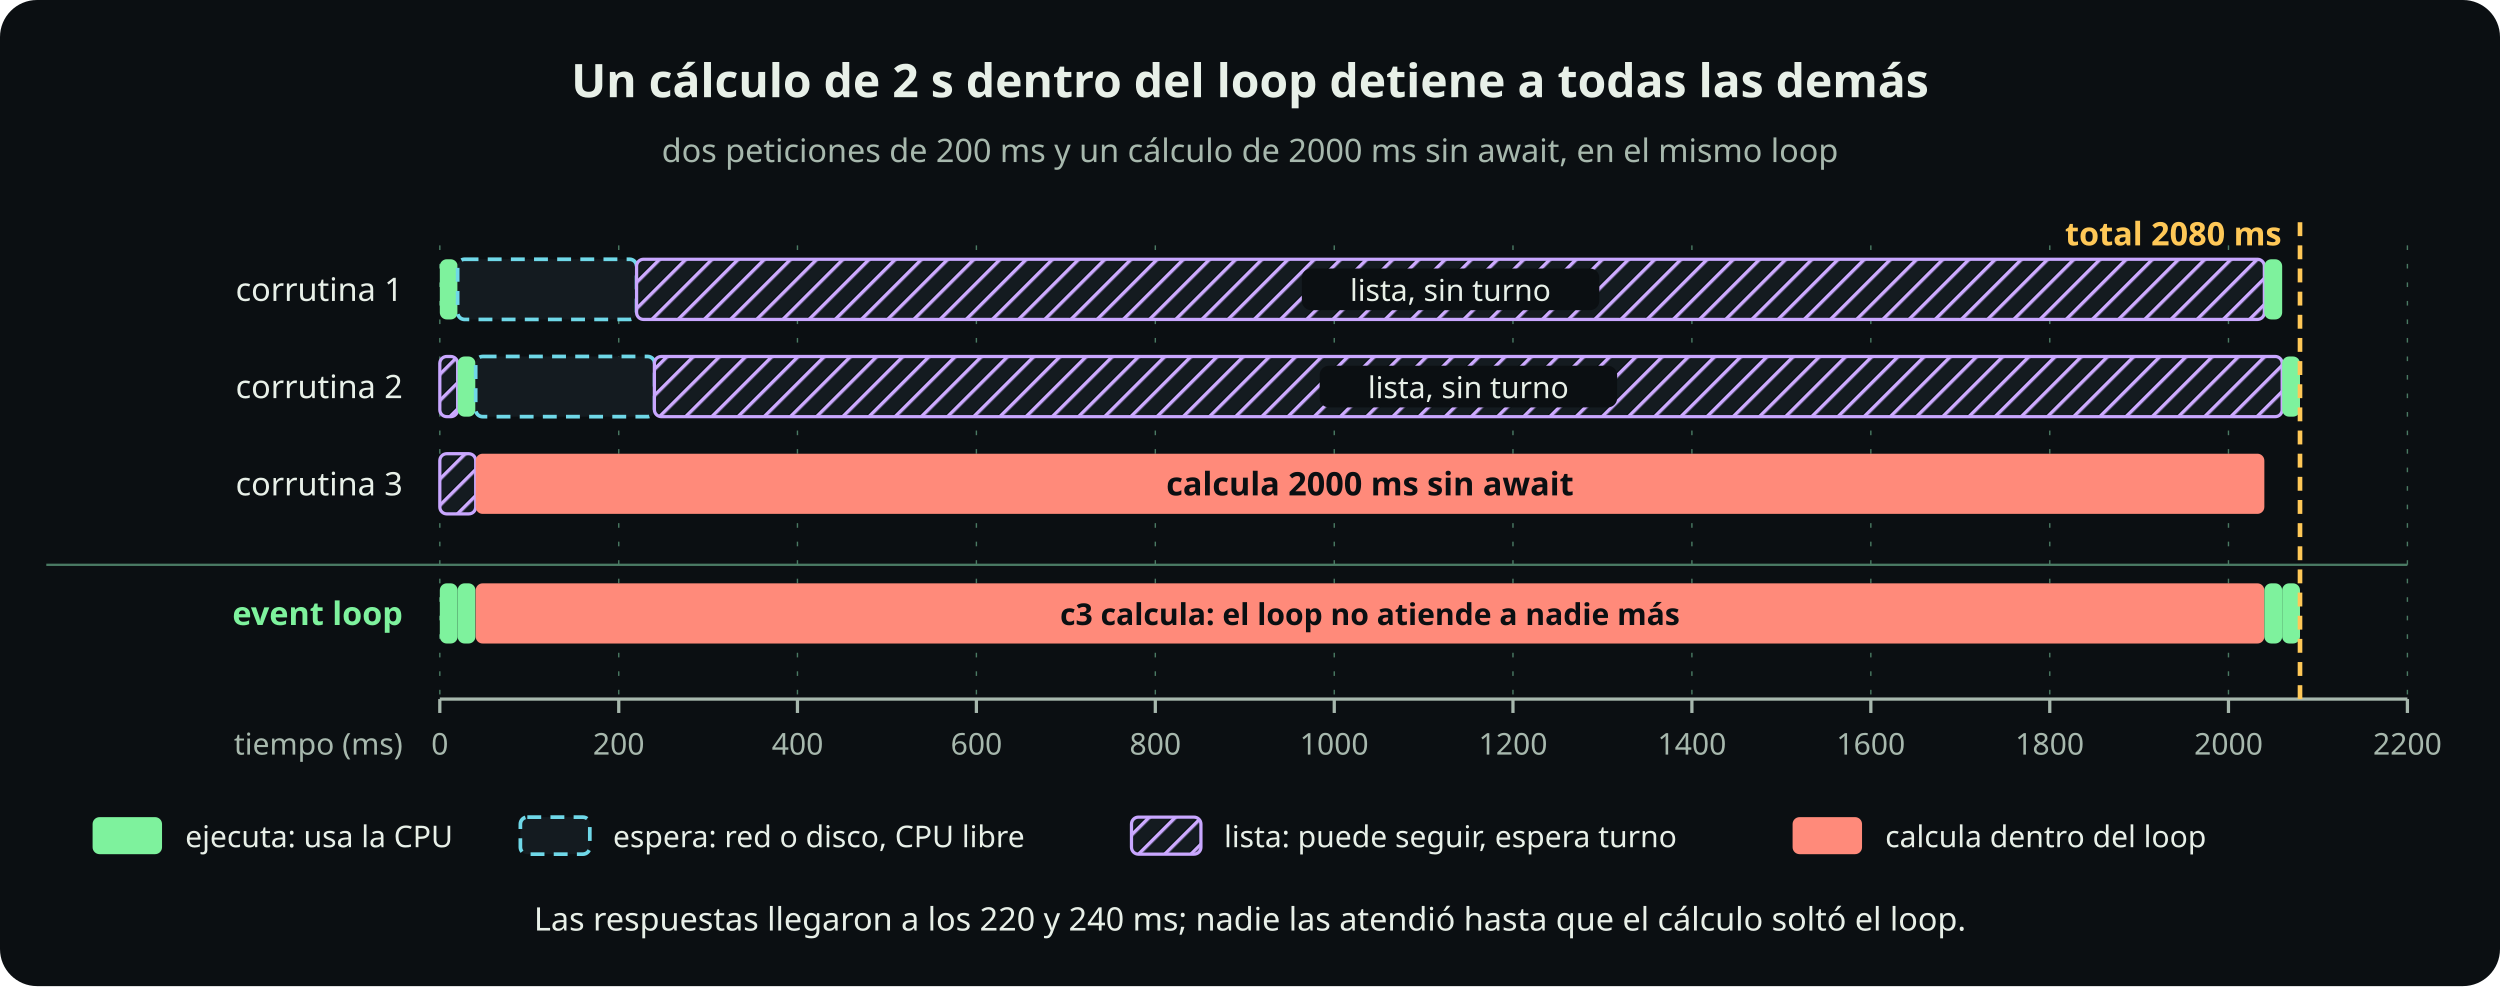
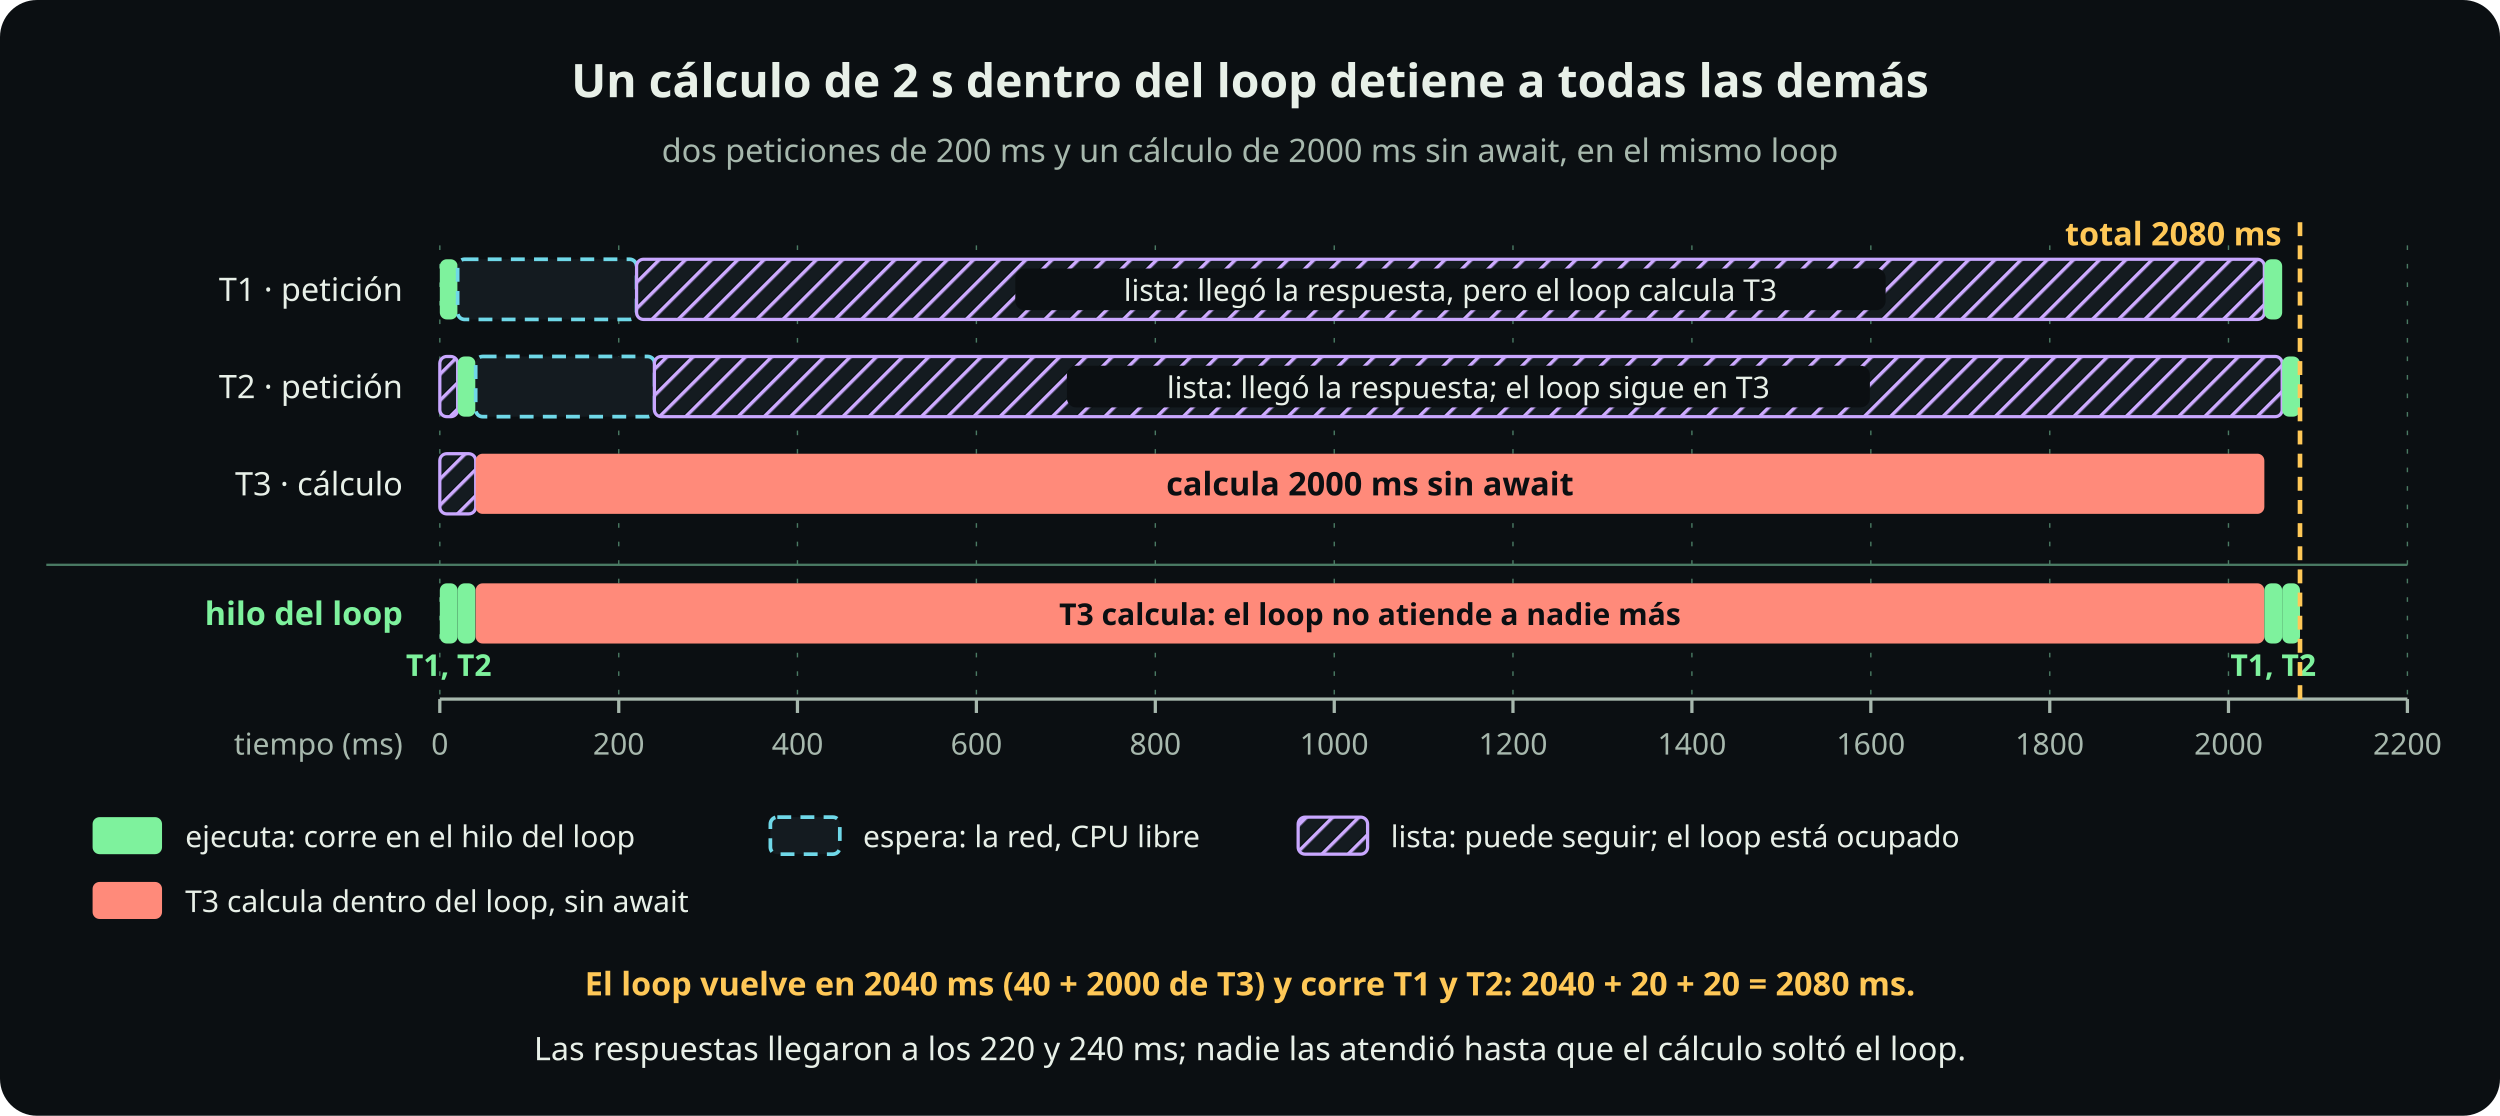
- <svg xmlns="http://www.w3.org/2000/svg" width="1080" height="426" viewBox="0 0 1080 426" role="img" aria-label="Diagrama de Gantt con eje de tiempo en milisegundos de 0 a 2200. Dos corrutinas lanzan una peticion y esperan 200 ms; la corrutina 3 hace un calculo de 2000 ms dentro del loop sin ningun await. Las respuestas llegan en 220 y 240 ms, pero las corrutinas 1 y 2 quedan listas sin turno, en rayado, hasta 2040 y 2060 ms, porque el loop no recupera el control hasta que el calculo termina. Total 2080 ms. Sin la corrutina de calculo, ambas peticiones terminarian a los 260 ms.">
-   <rect x="0" y="0" width="1080" height="426" rx="16" fill="#0b0f12" />
+ <svg xmlns="http://www.w3.org/2000/svg" width="1080" height="482" viewBox="0 0 1080 482" role="img" aria-label="Diagrama de Gantt con eje de tiempo en milisegundos de 0 a 2200. T1 y T2 lanzan una peticion y esperan 200 ms; T3 hace un calculo de 2000 ms dentro del loop sin ningun await. Las respuestas llegan en 220 y 240 ms, pero T1 y T2 quedan listas, en rayado, hasta 2040 y 2060 ms, porque el hilo del loop calcula T3 y no recupera el control hasta que el calculo termina. Total 2080 ms: 2040 + 20 + 20. Sin T3, ambas peticiones terminarian a los 260 ms.">
+   <rect x="0" y="0" width="1080" height="482" rx="16" fill="#0b0f12" />
  <defs>
    <marker id="f4a7a63" viewBox="0 0 10 10" refX="9" refY="5" markerWidth="6" markerHeight="6" orient="auto-start-reverse">
      <path d="M 0 0 L 10 5 L 0 10 z" fill="#4a7a63" />
    </marker>
    <marker id="f7ef29d" viewBox="0 0 10 10" refX="9" refY="5" markerWidth="6" markerHeight="6" orient="auto-start-reverse">
      <path d="M 0 0 L 10 5 L 0 10 z" fill="#7ef29d" />
    </marker>
    <marker id="fffc857" viewBox="0 0 10 10" refX="9" refY="5" markerWidth="6" markerHeight="6" orient="auto-start-reverse">
      <path d="M 0 0 L 10 5 L 0 10 z" fill="#ffc857" />
    </marker>
    <marker id="f6fd8e8" viewBox="0 0 10 10" refX="9" refY="5" markerWidth="6" markerHeight="6" orient="auto-start-reverse">
      <path d="M 0 0 L 10 5 L 0 10 z" fill="#6fd8e8" />
    </marker>
    <marker id="fc9a7ff" viewBox="0 0 10 10" refX="9" refY="5" markerWidth="6" markerHeight="6" orient="auto-start-reverse">
      <path d="M 0 0 L 10 5 L 0 10 z" fill="#c9a7ff" />
    </marker>
    <marker id="fff8a7a" viewBox="0 0 10 10" refX="9" refY="5" markerWidth="6" markerHeight="6" orient="auto-start-reverse">
      <path d="M 0 0 L 10 5 L 0 10 z" fill="#ff8a7a" />
    </marker>
    <marker id="fa7b8ad" viewBox="0 0 10 10" refX="9" refY="5" markerWidth="6" markerHeight="6" orient="auto-start-reverse">
      <path d="M 0 0 L 10 5 L 0 10 z" fill="#a7b8ad" />
    </marker>
    <marker id="fe8f0e8" viewBox="0 0 10 10" refX="9" refY="5" markerWidth="6" markerHeight="6" orient="auto-start-reverse">
      <path d="M 0 0 L 10 5 L 0 10 z" fill="#e8f0e8" />
    </marker>
  </defs>
  <defs>
    <pattern id="rayado" width="8" height="8" patternUnits="userSpaceOnUse" patternTransform="rotate(45)">
      <rect x="0" y="0" width="8" height="8" fill="#141b20" />
      <line x1="0" y1="0" x2="0" y2="8" stroke="#c9a7ff" stroke-width="3" />
    </pattern>
  </defs>
  <text x="540.0" y="42" fill="#e8f0e8" font-family="system-ui, sans-serif" font-size="20" font-weight="600" text-anchor="middle">Un cálculo de 2 s dentro del loop detiene a todas las demás</text>
  <text x="540.0" y="70" fill="#a7b8ad" font-family="system-ui, sans-serif" font-size="14" font-weight="normal" text-anchor="middle">dos peticiones de 200 ms y un cálculo de 2000 ms sin await, en el mismo loop</text>
  <line x1="190.0" y1="106.0" x2="190.0" y2="302.0" stroke="#4a7a63" stroke-width="0.6" stroke-dasharray="2 6" />
  <line x1="267.3" y1="106.0" x2="267.3" y2="302.0" stroke="#4a7a63" stroke-width="0.6" stroke-dasharray="2 6" />
  <line x1="344.5" y1="106.0" x2="344.5" y2="302.0" stroke="#4a7a63" stroke-width="0.6" stroke-dasharray="2 6" />
  <line x1="421.8" y1="106.0" x2="421.8" y2="302.0" stroke="#4a7a63" stroke-width="0.6" stroke-dasharray="2 6" />
  <line x1="499.1" y1="106.0" x2="499.1" y2="302.0" stroke="#4a7a63" stroke-width="0.6" stroke-dasharray="2 6" />
  <line x1="576.4" y1="106.0" x2="576.4" y2="302.0" stroke="#4a7a63" stroke-width="0.6" stroke-dasharray="2 6" />
  <line x1="653.6" y1="106.0" x2="653.6" y2="302.0" stroke="#4a7a63" stroke-width="0.6" stroke-dasharray="2 6" />
  <line x1="730.9" y1="106.0" x2="730.9" y2="302.0" stroke="#4a7a63" stroke-width="0.6" stroke-dasharray="2 6" />
  <line x1="808.2" y1="106.0" x2="808.2" y2="302.0" stroke="#4a7a63" stroke-width="0.6" stroke-dasharray="2 6" />
  <line x1="885.5" y1="106.0" x2="885.5" y2="302.0" stroke="#4a7a63" stroke-width="0.6" stroke-dasharray="2 6" />
  <line x1="962.7" y1="106.0" x2="962.7" y2="302.0" stroke="#4a7a63" stroke-width="0.6" stroke-dasharray="2 6" />
  <line x1="1040.0" y1="106.0" x2="1040.0" y2="302.0" stroke="#4a7a63" stroke-width="0.6" stroke-dasharray="2 6" />
-   <text x="174" y="130.0" fill="#e8f0e8" font-family="system-ui, sans-serif" font-size="14" font-weight="normal" text-anchor="end">corrutina 1</text>
+   <text x="174" y="130.0" fill="#e8f0e8" font-family="system-ui, sans-serif" font-size="14" font-weight="normal" text-anchor="end">T1 · petición</text>
  <rect x="190.0" y="112.0" width="7.7" height="26" rx="3" fill="#7ef29d" stroke="none" stroke-width="0" />
  <rect x="197.7" y="112.0" width="77.3" height="26" rx="3" fill="#141b20" stroke="#6fd8e8" stroke-width="1.6" stroke-dasharray="6 4" />
  <rect x="275.0" y="112.0" width="703.2" height="26" rx="3" fill="url(#rayado)" stroke="#c9a7ff" stroke-width="1.4" />
-   <rect x="562.4" y="116.0" width="128.5" height="18" rx="4" fill="#0b0f12" stroke="none" stroke-width="0" />
-   <text x="626.591" y="130.0" fill="#e8f0e8" font-family="system-ui, sans-serif" font-size="13" font-weight="normal" text-anchor="middle">lista, sin turno</text>
+   <rect x="438.6" y="116.0" width="376.0" height="18" rx="4" fill="#0b0f12" stroke="none" stroke-width="0" />
+   <text x="626.591" y="130.0" fill="#e8f0e8" font-family="system-ui, sans-serif" font-size="13" font-weight="normal" text-anchor="middle">lista: llegó la respuesta, pero el loop calcula T3</text>
  <rect x="978.2" y="112.0" width="7.7" height="26" rx="3" fill="#7ef29d" stroke="none" stroke-width="0" />
-   <text x="174" y="172.0" fill="#e8f0e8" font-family="system-ui, sans-serif" font-size="14" font-weight="normal" text-anchor="end">corrutina 2</text>
+   <text x="174" y="172.0" fill="#e8f0e8" font-family="system-ui, sans-serif" font-size="14" font-weight="normal" text-anchor="end">T2 · petición</text>
  <rect x="190.0" y="154.0" width="7.7" height="26" rx="3" fill="url(#rayado)" stroke="#c9a7ff" stroke-width="1.4" />
  <rect x="197.7" y="154.0" width="7.7" height="26" rx="3" fill="#7ef29d" stroke="none" stroke-width="0" />
  <rect x="205.5" y="154.0" width="77.3" height="26" rx="3" fill="#141b20" stroke="#6fd8e8" stroke-width="1.6" stroke-dasharray="6 4" />
  <rect x="282.7" y="154.0" width="703.2" height="26" rx="3" fill="url(#rayado)" stroke="#c9a7ff" stroke-width="1.4" />
-   <rect x="570.1" y="158.0" width="128.5" height="18" rx="4" fill="#0b0f12" stroke="none" stroke-width="0" />
-   <text x="634.318" y="172.0" fill="#e8f0e8" font-family="system-ui, sans-serif" font-size="13" font-weight="normal" text-anchor="middle">lista, sin turno</text>
+   <rect x="460.9" y="158.0" width="346.9" height="18" rx="4" fill="#0b0f12" stroke="none" stroke-width="0" />
+   <text x="634.318" y="172.0" fill="#e8f0e8" font-family="system-ui, sans-serif" font-size="13" font-weight="normal" text-anchor="middle">lista: llegó la respuesta; el loop sigue en T3</text>
  <rect x="985.9" y="154.0" width="7.7" height="26" rx="3" fill="#7ef29d" stroke="none" stroke-width="0" />
-   <text x="174" y="214.0" fill="#e8f0e8" font-family="system-ui, sans-serif" font-size="14" font-weight="normal" text-anchor="end">corrutina 3</text>
+   <text x="174" y="214.0" fill="#e8f0e8" font-family="system-ui, sans-serif" font-size="14" font-weight="normal" text-anchor="end">T3 · cálculo</text>
  <rect x="190.0" y="196.0" width="15.5" height="26" rx="3" fill="url(#rayado)" stroke="#c9a7ff" stroke-width="1.4" />
  <rect x="205.5" y="196.0" width="772.7" height="26" rx="3" fill="#ff8a7a" stroke="none" stroke-width="0" />
  <text x="591.818" y="214.0" fill="#0b0f12" font-family="system-ui, sans-serif" font-size="14" font-weight="600" text-anchor="middle">calcula 2000 ms sin await</text>
  <line x1="20.0" y1="244.0" x2="1040.0" y2="244.0" stroke="#4a7a63" stroke-width="1" />
-   <text x="174" y="270.0" fill="#7ef29d" font-family="system-ui, sans-serif" font-size="14" font-weight="600" text-anchor="end">event loop</text>
+   <text x="174" y="270.0" fill="#7ef29d" font-family="system-ui, sans-serif" font-size="14" font-weight="600" text-anchor="end">hilo del loop</text>
  <rect x="190.0" y="252.0" width="7.7" height="26" rx="3" fill="#7ef29d" stroke="none" stroke-width="0" />
+   <text x="193.864" y="292" fill="#7ef29d" font-family="system-ui, sans-serif" font-size="13" font-weight="600" text-anchor="middle">T1, T2</text>
  <rect x="197.7" y="252.0" width="7.7" height="26" rx="3" fill="#7ef29d" stroke="none" stroke-width="0" />
  <rect x="205.5" y="252.0" width="772.7" height="26" rx="3" fill="#ff8a7a" stroke="none" stroke-width="0" />
-   <text x="591.818" y="270.0" fill="#0b0f12" font-family="system-ui, sans-serif" font-size="13" font-weight="600" text-anchor="middle">c3 calcula: el loop no atiende a nadie más</text>
+   <text x="591.818" y="270.0" fill="#0b0f12" font-family="system-ui, sans-serif" font-size="13" font-weight="600" text-anchor="middle">T3 calcula: el loop no atiende a nadie más</text>
  <rect x="978.2" y="252.0" width="7.7" height="26" rx="3" fill="#7ef29d" stroke="none" stroke-width="0" />
+   <text x="982.045" y="292" fill="#7ef29d" font-family="system-ui, sans-serif" font-size="13" font-weight="600" text-anchor="middle">T1, T2</text>
  <rect x="985.9" y="252.0" width="7.7" height="26" rx="3" fill="#7ef29d" stroke="none" stroke-width="0" />
  <line x1="190.0" y1="302.0" x2="1040.0" y2="302.0" stroke="#a7b8ad" stroke-width="1.4" />
  <line x1="190.0" y1="302.0" x2="190.0" y2="308.0" stroke="#a7b8ad" stroke-width="1.4" />
  <text x="190.0" y="326" fill="#a7b8ad" font-family="system-ui, sans-serif" font-size="13" font-weight="normal" text-anchor="middle">0</text>
  <line x1="267.3" y1="302.0" x2="267.3" y2="308.0" stroke="#a7b8ad" stroke-width="1.4" />
  <text x="267.273" y="326" fill="#a7b8ad" font-family="system-ui, sans-serif" font-size="13" font-weight="normal" text-anchor="middle">200</text>
  <line x1="344.5" y1="302.0" x2="344.5" y2="308.0" stroke="#a7b8ad" stroke-width="1.4" />
  <text x="344.545" y="326" fill="#a7b8ad" font-family="system-ui, sans-serif" font-size="13" font-weight="normal" text-anchor="middle">400</text>
  <line x1="421.8" y1="302.0" x2="421.8" y2="308.0" stroke="#a7b8ad" stroke-width="1.4" />
  <text x="421.818" y="326" fill="#a7b8ad" font-family="system-ui, sans-serif" font-size="13" font-weight="normal" text-anchor="middle">600</text>
  <line x1="499.1" y1="302.0" x2="499.1" y2="308.0" stroke="#a7b8ad" stroke-width="1.4" />
  <text x="499.091" y="326" fill="#a7b8ad" font-family="system-ui, sans-serif" font-size="13" font-weight="normal" text-anchor="middle">800</text>
  <line x1="576.4" y1="302.0" x2="576.4" y2="308.0" stroke="#a7b8ad" stroke-width="1.4" />
  <text x="576.364" y="326" fill="#a7b8ad" font-family="system-ui, sans-serif" font-size="13" font-weight="normal" text-anchor="middle">1000</text>
  <line x1="653.6" y1="302.0" x2="653.6" y2="308.0" stroke="#a7b8ad" stroke-width="1.4" />
  <text x="653.636" y="326" fill="#a7b8ad" font-family="system-ui, sans-serif" font-size="13" font-weight="normal" text-anchor="middle">1200</text>
  <line x1="730.9" y1="302.0" x2="730.9" y2="308.0" stroke="#a7b8ad" stroke-width="1.4" />
  <text x="730.909" y="326" fill="#a7b8ad" font-family="system-ui, sans-serif" font-size="13" font-weight="normal" text-anchor="middle">1400</text>
  <line x1="808.2" y1="302.0" x2="808.2" y2="308.0" stroke="#a7b8ad" stroke-width="1.4" />
  <text x="808.182" y="326" fill="#a7b8ad" font-family="system-ui, sans-serif" font-size="13" font-weight="normal" text-anchor="middle">1600</text>
  <line x1="885.5" y1="302.0" x2="885.5" y2="308.0" stroke="#a7b8ad" stroke-width="1.4" />
  <text x="885.455" y="326" fill="#a7b8ad" font-family="system-ui, sans-serif" font-size="13" font-weight="normal" text-anchor="middle">1800</text>
  <line x1="962.7" y1="302.0" x2="962.7" y2="308.0" stroke="#a7b8ad" stroke-width="1.4" />
  <text x="962.727" y="326" fill="#a7b8ad" font-family="system-ui, sans-serif" font-size="13" font-weight="normal" text-anchor="middle">2000</text>
  <line x1="1040.0" y1="302.0" x2="1040.0" y2="308.0" stroke="#a7b8ad" stroke-width="1.4" />
  <text x="1040.0" y="326" fill="#a7b8ad" font-family="system-ui, sans-serif" font-size="13" font-weight="normal" text-anchor="middle">2200</text>
  <text x="174" y="326" fill="#a7b8ad" font-family="system-ui, sans-serif" font-size="13" font-weight="normal" text-anchor="end">tiempo (ms)</text>
  <line x1="993.6" y1="96.0" x2="993.6" y2="302.0" stroke="#ffc857" stroke-width="2" stroke-dasharray="6 4" />
  <text x="985.636" y="106" fill="#ffc857" font-family="system-ui, sans-serif" font-size="14" font-weight="600" text-anchor="end">total 2080 ms</text>
  <rect x="40.0" y="353.0" width="30.0" height="16" rx="3" fill="#7ef29d" stroke="none" stroke-width="0" />
-   <text x="80" y="366" fill="#e8f0e8" font-family="system-ui, sans-serif" font-size="13" font-weight="normal" text-anchor="start">ejecuta: usa la CPU</text>
-   <rect x="224.8" y="353.0" width="30.0" height="16" rx="3" fill="#141b20" stroke="#6fd8e8" stroke-width="1.6" stroke-dasharray="6 4" />
-   <text x="264.8" y="366" fill="#e8f0e8" font-family="system-ui, sans-serif" font-size="13" font-weight="normal" text-anchor="start">espera: red o disco, CPU libre</text>
-   <rect x="488.8" y="353.0" width="30.0" height="16" rx="3" fill="url(#rayado)" stroke="#c9a7ff" stroke-width="1.4" />
-   <text x="528.8" y="366" fill="#e8f0e8" font-family="system-ui, sans-serif" font-size="13" font-weight="normal" text-anchor="start">lista: puede seguir, espera turno</text>
-   <rect x="774.4" y="353.0" width="30.0" height="16" rx="3" fill="#ff8a7a" stroke="none" stroke-width="0" />
-   <text x="814.4" y="366" fill="#e8f0e8" font-family="system-ui, sans-serif" font-size="13" font-weight="normal" text-anchor="start">calcula dentro del loop</text>
-   <text x="540.0" y="402" fill="#e8f0e8" font-family="system-ui, sans-serif" font-size="14" font-weight="normal" text-anchor="middle">Las respuestas llegaron a los 220 y 240 ms; nadie las atendió hasta que el cálculo soltó el loop.</text>
+   <text x="80" y="366" fill="#e8f0e8" font-family="system-ui, sans-serif" font-size="13" font-weight="normal" text-anchor="start">ejecuta: corre en el hilo del loop</text>
+   <rect x="332.8" y="353.0" width="30.0" height="16" rx="3" fill="#141b20" stroke="#6fd8e8" stroke-width="1.6" stroke-dasharray="6 4" />
+   <text x="372.8" y="366" fill="#e8f0e8" font-family="system-ui, sans-serif" font-size="13" font-weight="normal" text-anchor="start">espera: la red, CPU libre</text>
+   <rect x="560.8" y="353.0" width="30.0" height="16" rx="3" fill="url(#rayado)" stroke="#c9a7ff" stroke-width="1.4" />
+   <text x="600.8" y="366" fill="#e8f0e8" font-family="system-ui, sans-serif" font-size="13" font-weight="normal" text-anchor="start">lista: puede seguir; el loop está ocupado</text>
+   <rect x="40.0" y="381.0" width="30.0" height="16" rx="3" fill="#ff8a7a" stroke="none" stroke-width="0" />
+   <text x="80" y="394" fill="#e8f0e8" font-family="system-ui, sans-serif" font-size="13" font-weight="normal" text-anchor="start">T3 calcula dentro del loop, sin await</text>
+   <text x="540.0" y="430" fill="#ffc857" font-family="system-ui, sans-serif" font-size="14" font-weight="600" text-anchor="middle">El loop vuelve en 2040 ms (40 + 2000 de T3) y corre T1 y T2: 2040 + 20 + 20 = 2080 ms.</text>
+   <text x="540.0" y="458" fill="#e8f0e8" font-family="system-ui, sans-serif" font-size="14" font-weight="normal" text-anchor="middle">Las respuestas llegaron a los 220 y 240 ms; nadie las atendió hasta que el cálculo soltó el loop.</text>
</svg>
